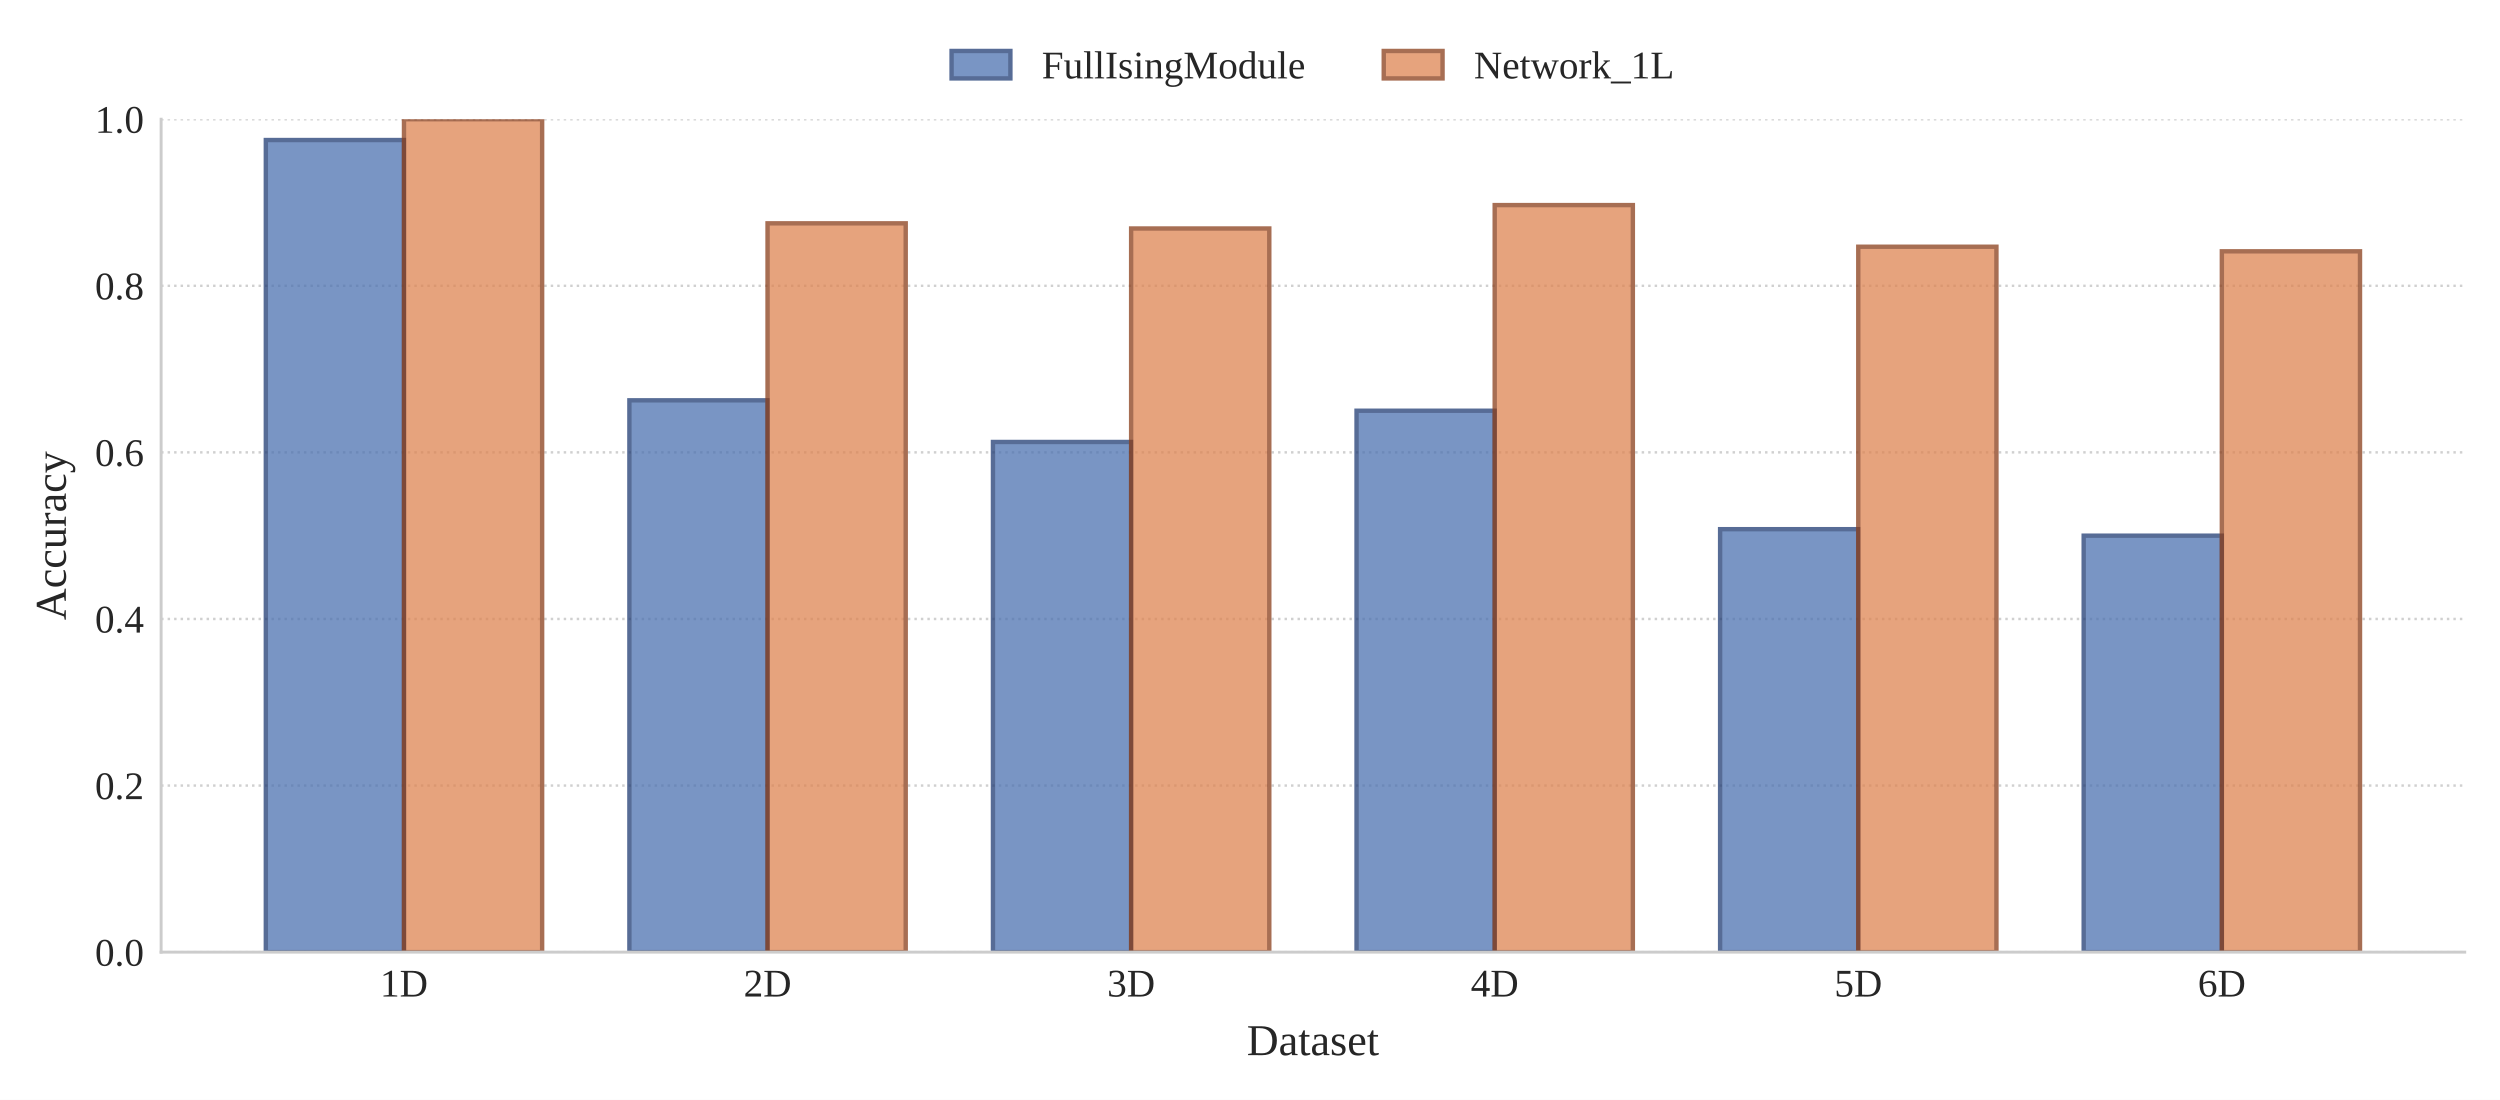
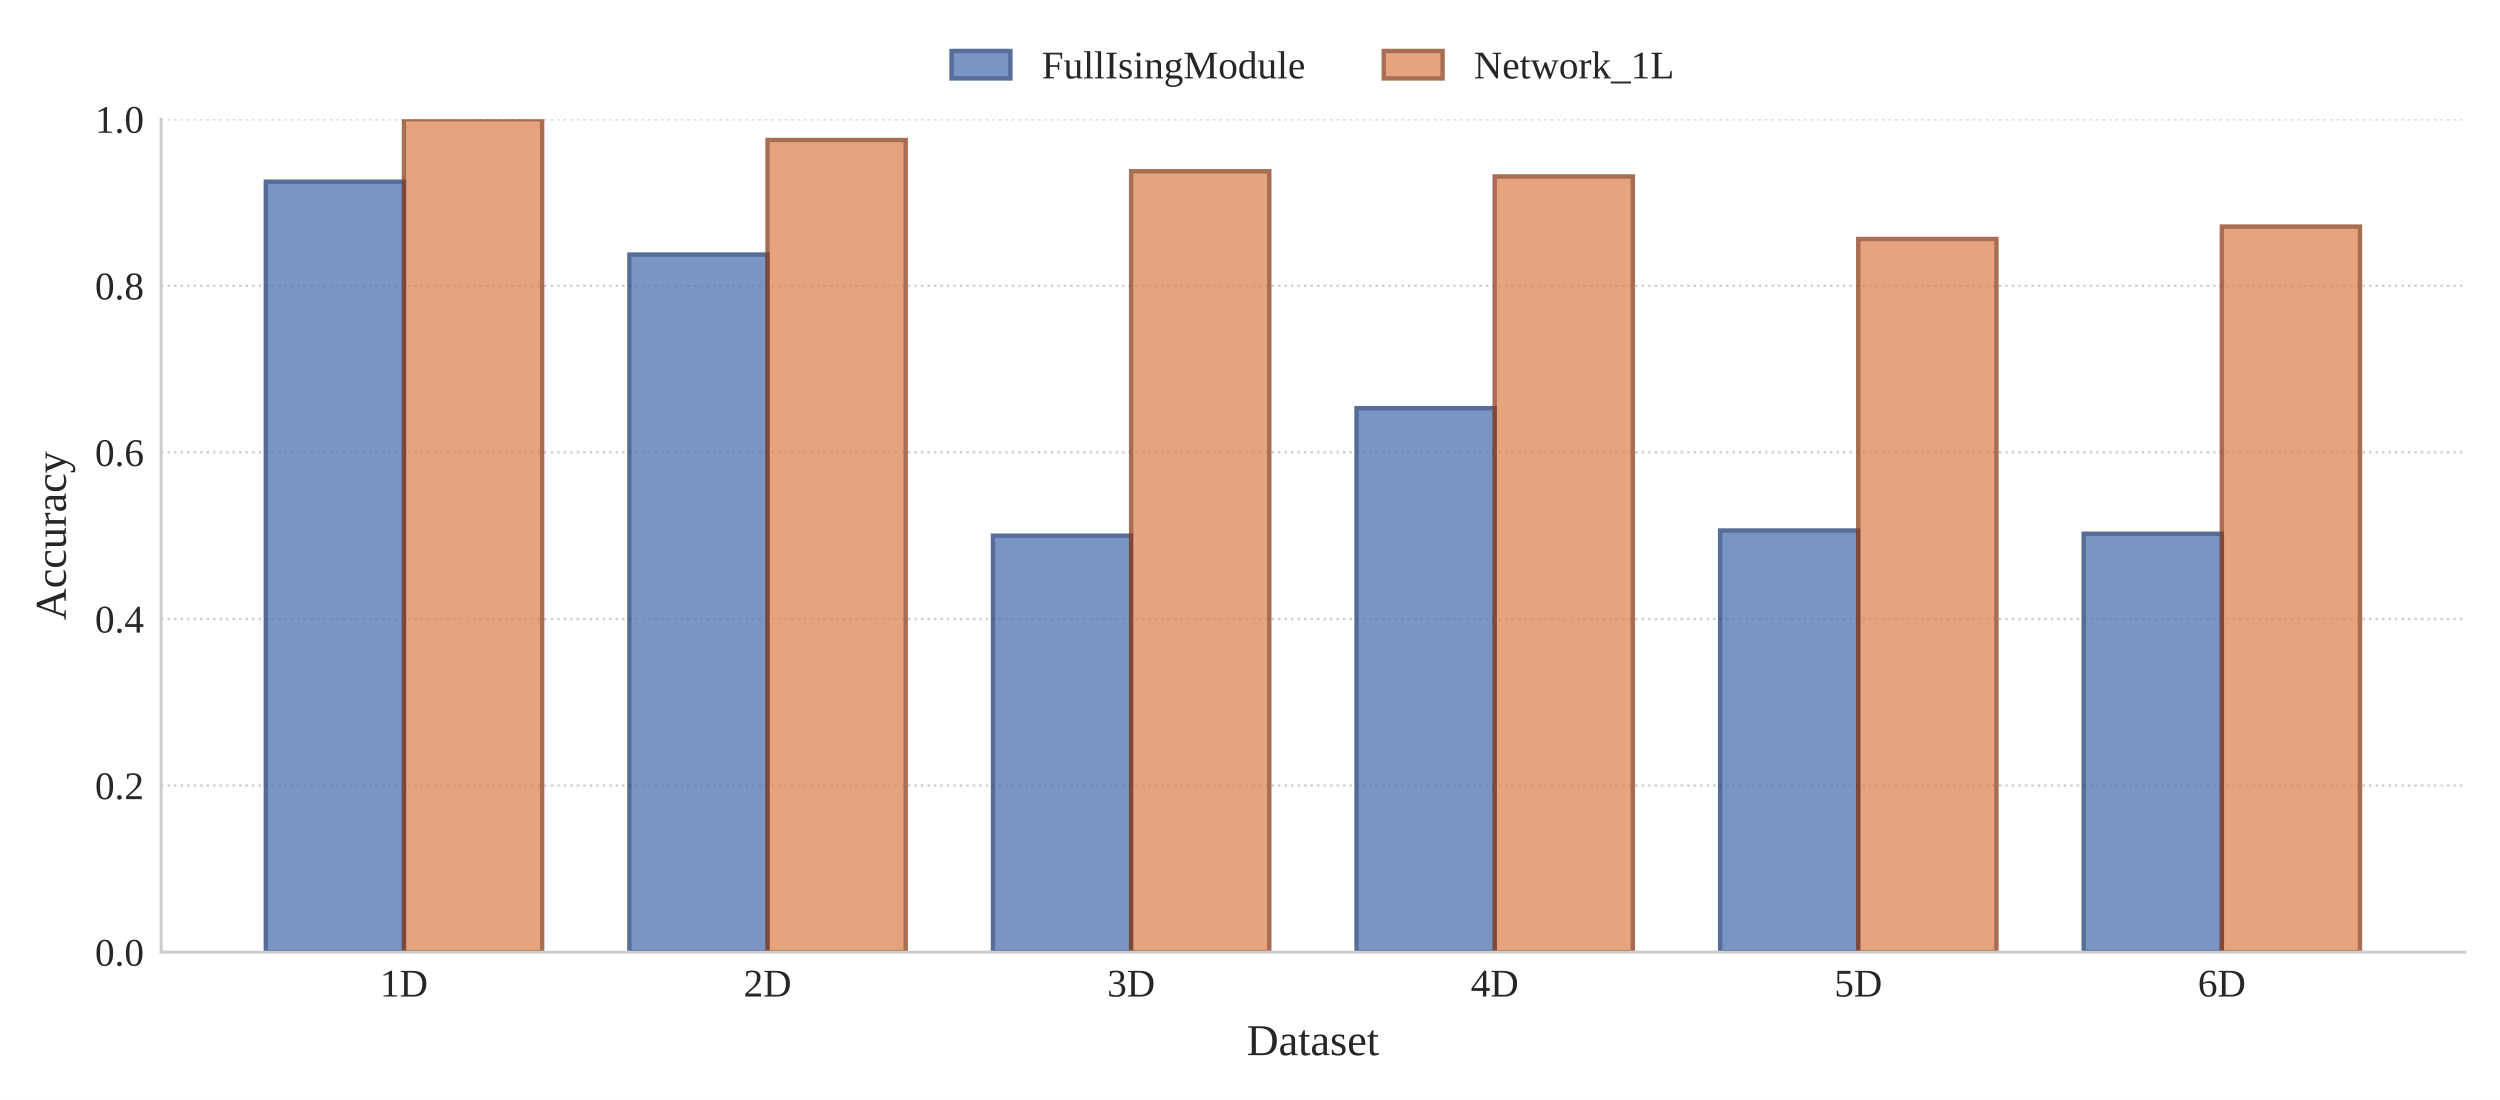
<svg xmlns="http://www.w3.org/2000/svg" width="510.115pt" height="224.42pt" viewBox="0 0 510.115 224.42" version="1.1">
  <defs>
    <style type="text/css">*{stroke-linejoin: round; stroke-linecap: butt}</style>
  </defs>
  <g id="figure_1">
    <g id="patch_1">
      <path d="M 0 224.42  L 510.115 224.42  L 510.115 0  L 0 0  z " style="fill: #ffffff" />
    </g>
    <g id="axes_1">
      <g id="patch_2">
        <path d="M 32.875 194.28  L 502.915 194.28  L 502.915 24.325  L 32.875 24.325  z " style="fill: #ffffff" />
      </g>
      <g id="matplotlib.axis_1">
        <g id="xtick_1">
          <g id="text_1">
            <text style="font-size: 8px; font-family: 'Times New Roman', 'CMU Serif', 'DejaVu Serif', serif; text-anchor: middle; fill: #262626" x="82.431" y="203.335" transform="rotate(-0 82.43052 203.3347)">1D</text>
          </g>
        </g>
        <g id="xtick_2">
          <g id="text_2">
            <text style="font-size: 8px; font-family: 'Times New Roman', 'CMU Serif', 'DejaVu Serif', serif; text-anchor: middle; fill: #262626" x="156.616" y="203.335" transform="rotate(-0 156.6161 203.3347)">2D</text>
          </g>
        </g>
        <g id="xtick_3">
          <g id="text_3">
            <text style="font-size: 8px; font-family: 'Times New Roman', 'CMU Serif', 'DejaVu Serif', serif; text-anchor: middle; fill: #262626" x="230.802" y="203.335" transform="rotate(-0 230.8017 203.3347)">3D</text>
          </g>
        </g>
        <g id="xtick_4">
          <g id="text_4">
            <text style="font-size: 8px; font-family: 'Times New Roman', 'CMU Serif', 'DejaVu Serif', serif; text-anchor: middle; fill: #262626" x="304.987" y="203.335" transform="rotate(-0 304.9873 203.3347)">4D</text>
          </g>
        </g>
        <g id="xtick_5">
          <g id="text_5">
            <text style="font-size: 8px; font-family: 'Times New Roman', 'CMU Serif', 'DejaVu Serif', serif; text-anchor: middle; fill: #262626" x="379.173" y="203.335" transform="rotate(-0 379.1729 203.3347)">5D</text>
          </g>
        </g>
        <g id="xtick_6">
          <g id="text_6">
            <text style="font-size: 8px; font-family: 'Times New Roman', 'CMU Serif', 'DejaVu Serif', serif; text-anchor: middle; fill: #262626" x="453.359" y="203.335" transform="rotate(-0 453.3585 203.3347)">6D</text>
          </g>
        </g>
        <g id="text_7">
          <text style="font-size: 9px; font-family: 'Times New Roman', 'CMU Serif', 'DejaVu Serif', serif; text-anchor: middle; fill: #262626" x="267.895" y="215.295" transform="rotate(-0 267.8945 215.2953)">Dataset</text>
        </g>
      </g>
      <g id="matplotlib.axis_2">
        <g id="ytick_1">
          <g id="line2d_1">
-             <path d="M 32.875 194.28  L 502.915 194.28  " clip-path="url(#p682871abb4)" style="fill: none; stroke-dasharray: 0.5,0.825; stroke-dashoffset: 0; stroke: #b0b0b0; stroke-opacity: 0.6; stroke-width: 0.5" />
+             <path d="M 32.875 194.28  L 502.915 194.28  " clip-path="url(#pcca166c621)" style="fill: none; stroke-dasharray: 0.5,0.825; stroke-dashoffset: 0; stroke: #b0b0b0; stroke-opacity: 0.6; stroke-width: 0.5" />
          </g>
          <g id="text_8">
            <text style="font-size: 8px; font-family: 'Times New Roman', 'CMU Serif', 'DejaVu Serif', serif; text-anchor: end; fill: #262626" x="29.375" y="197.057" transform="rotate(-0 29.37453 197.0572)">0.0</text>
          </g>
        </g>
        <g id="ytick_2">
          <g id="line2d_2">
-             <path d="M 32.875 160.289  L 502.915 160.289  " clip-path="url(#p682871abb4)" style="fill: none; stroke-dasharray: 0.5,0.825; stroke-dashoffset: 0; stroke: #b0b0b0; stroke-opacity: 0.6; stroke-width: 0.5" />
+             <path d="M 32.875 160.289  L 502.915 160.289  " clip-path="url(#pcca166c621)" style="fill: none; stroke-dasharray: 0.5,0.825; stroke-dashoffset: 0; stroke: #b0b0b0; stroke-opacity: 0.6; stroke-width: 0.5" />
          </g>
          <g id="text_9">
            <text style="font-size: 8px; font-family: 'Times New Roman', 'CMU Serif', 'DejaVu Serif', serif; text-anchor: end; fill: #262626" x="29.375" y="163.066" transform="rotate(-0 29.37453 163.0663)">0.2</text>
          </g>
        </g>
        <g id="ytick_3">
          <g id="line2d_3">
-             <path d="M 32.875 126.298  L 502.915 126.298  " clip-path="url(#p682871abb4)" style="fill: none; stroke-dasharray: 0.5,0.825; stroke-dashoffset: 0; stroke: #b0b0b0; stroke-opacity: 0.6; stroke-width: 0.5" />
+             <path d="M 32.875 126.298  L 502.915 126.298  " clip-path="url(#pcca166c621)" style="fill: none; stroke-dasharray: 0.5,0.825; stroke-dashoffset: 0; stroke: #b0b0b0; stroke-opacity: 0.6; stroke-width: 0.5" />
          </g>
          <g id="text_10">
            <text style="font-size: 8px; font-family: 'Times New Roman', 'CMU Serif', 'DejaVu Serif', serif; text-anchor: end; fill: #262626" x="29.375" y="129.075" transform="rotate(-0 29.37453 129.0754)">0.4</text>
          </g>
        </g>
        <g id="ytick_4">
          <g id="line2d_4">
-             <path d="M 32.875 92.307  L 502.915 92.307  " clip-path="url(#p682871abb4)" style="fill: none; stroke-dasharray: 0.5,0.825; stroke-dashoffset: 0; stroke: #b0b0b0; stroke-opacity: 0.6; stroke-width: 0.5" />
+             <path d="M 32.875 92.307  L 502.915 92.307  " clip-path="url(#pcca166c621)" style="fill: none; stroke-dasharray: 0.5,0.825; stroke-dashoffset: 0; stroke: #b0b0b0; stroke-opacity: 0.6; stroke-width: 0.5" />
          </g>
          <g id="text_11">
            <text style="font-size: 8px; font-family: 'Times New Roman', 'CMU Serif', 'DejaVu Serif', serif; text-anchor: end; fill: #262626" x="29.375" y="95.085" transform="rotate(-0 29.37453 95.08457)">0.6</text>
          </g>
        </g>
        <g id="ytick_5">
          <g id="line2d_5">
-             <path d="M 32.875 58.316  L 502.915 58.316  " clip-path="url(#p682871abb4)" style="fill: none; stroke-dasharray: 0.5,0.825; stroke-dashoffset: 0; stroke: #b0b0b0; stroke-opacity: 0.6; stroke-width: 0.5" />
+             <path d="M 32.875 58.316  L 502.915 58.316  " clip-path="url(#pcca166c621)" style="fill: none; stroke-dasharray: 0.5,0.825; stroke-dashoffset: 0; stroke: #b0b0b0; stroke-opacity: 0.6; stroke-width: 0.5" />
          </g>
          <g id="text_12">
            <text style="font-size: 8px; font-family: 'Times New Roman', 'CMU Serif', 'DejaVu Serif', serif; text-anchor: end; fill: #262626" x="29.375" y="61.094" transform="rotate(-0 29.37453 61.0937)">0.8</text>
          </g>
        </g>
        <g id="ytick_6">
          <g id="line2d_6">
-             <path d="M 32.875 24.325  L 502.915 24.325  " clip-path="url(#p682871abb4)" style="fill: none; stroke-dasharray: 0.5,0.825; stroke-dashoffset: 0; stroke: #b0b0b0; stroke-opacity: 0.6; stroke-width: 0.5" />
+             <path d="M 32.875 24.325  L 502.915 24.325  " clip-path="url(#pcca166c621)" style="fill: none; stroke-dasharray: 0.5,0.825; stroke-dashoffset: 0; stroke: #b0b0b0; stroke-opacity: 0.6; stroke-width: 0.5" />
          </g>
          <g id="text_13">
            <text style="font-size: 8px; font-family: 'Times New Roman', 'CMU Serif', 'DejaVu Serif', serif; text-anchor: end; fill: #262626" x="29.375" y="27.103" transform="rotate(-0 29.37453 27.10284)">1.0</text>
          </g>
        </g>
        <g id="text_14">
          <text style="font-size: 9px; font-family: 'Times New Roman', 'CMU Serif', 'DejaVu Serif', serif; text-anchor: middle; fill: #262626" x="13.432" y="109.303" transform="rotate(-90 13.4325 109.3025)">Accuracy</text>
        </g>
      </g>
      <g id="patch_3">
-         <path d="M 54.24 194.28  L 82.431 194.28  L 82.431 28.574  L 54.24 28.574  z " clip-path="url(#p682871abb4)" style="fill: #4c72b0; opacity: 0.75; stroke: #1f3b73; stroke-width: 0.9; stroke-linejoin: miter" />
+         <path d="M 54.24 194.28  L 82.431 194.28  L 82.431 37.072  L 54.24 37.072  z " clip-path="url(#pcca166c621)" style="fill: #4c72b0; opacity: 0.75; stroke: #1f3b73; stroke-width: 0.9; stroke-linejoin: miter" />
      </g>
      <g id="patch_4">
-         <path d="M 128.426 194.28  L 156.616 194.28  L 156.616 81.685  L 128.426 81.685  z " clip-path="url(#p682871abb4)" style="fill: #4c72b0; opacity: 0.75; stroke: #1f3b73; stroke-width: 0.9; stroke-linejoin: miter" />
+         <path d="M 128.426 194.28  L 156.616 194.28  L 156.616 51.943  L 128.426 51.943  z " clip-path="url(#pcca166c621)" style="fill: #4c72b0; opacity: 0.75; stroke: #1f3b73; stroke-width: 0.9; stroke-linejoin: miter" />
      </g>
      <g id="patch_5">
-         <path d="M 202.611 194.28  L 230.802 194.28  L 230.802 90.183  L 202.611 90.183  z " clip-path="url(#p682871abb4)" style="fill: #4c72b0; opacity: 0.75; stroke: #1f3b73; stroke-width: 0.9; stroke-linejoin: miter" />
+         <path d="M 202.611 194.28  L 230.802 194.28  L 230.802 109.303  L 202.611 109.303  z " clip-path="url(#pcca166c621)" style="fill: #4c72b0; opacity: 0.75; stroke: #1f3b73; stroke-width: 0.9; stroke-linejoin: miter" />
      </g>
      <g id="patch_6">
-         <path d="M 276.797 194.28  L 304.987 194.28  L 304.987 83.809  L 276.797 83.809  z " clip-path="url(#p682871abb4)" style="fill: #4c72b0; opacity: 0.75; stroke: #1f3b73; stroke-width: 0.9; stroke-linejoin: miter" />
+         <path d="M 276.797 194.28  L 304.987 194.28  L 304.987 83.282  L 276.797 83.282  z " clip-path="url(#pcca166c621)" style="fill: #4c72b0; opacity: 0.75; stroke: #1f3b73; stroke-width: 0.9; stroke-linejoin: miter" />
      </g>
      <g id="patch_7">
-         <path d="M 350.982 194.28  L 379.173 194.28  L 379.173 107.977  L 350.982 107.977  z " clip-path="url(#p682871abb4)" style="fill: #4c72b0; opacity: 0.75; stroke: #1f3b73; stroke-width: 0.9; stroke-linejoin: miter" />
+         <path d="M 350.982 194.28  L 379.173 194.28  L 379.173 108.249  L 350.982 108.249  z " clip-path="url(#pcca166c621)" style="fill: #4c72b0; opacity: 0.75; stroke: #1f3b73; stroke-width: 0.9; stroke-linejoin: miter" />
      </g>
      <g id="patch_8">
-         <path d="M 425.168 194.28  L 453.359 194.28  L 453.359 109.303  L 425.168 109.303  z " clip-path="url(#p682871abb4)" style="fill: #4c72b0; opacity: 0.75; stroke: #1f3b73; stroke-width: 0.9; stroke-linejoin: miter" />
+         <path d="M 425.168 194.28  L 453.359 194.28  L 453.359 108.912  L 425.168 108.912  z " clip-path="url(#pcca166c621)" style="fill: #4c72b0; opacity: 0.75; stroke: #1f3b73; stroke-width: 0.9; stroke-linejoin: miter" />
      </g>
      <g id="patch_9">
-         <path d="M 82.431 194.28  L 110.621 194.28  L 110.621 24.325  L 82.431 24.325  z " clip-path="url(#p682871abb4)" style="fill: #dd8452; opacity: 0.75; stroke: #8a3d1a; stroke-width: 0.9; stroke-linejoin: miter" />
+         <path d="M 82.431 194.28  L 110.621 194.28  L 110.621 24.325  L 82.431 24.325  z " clip-path="url(#pcca166c621)" style="fill: #dd8452; opacity: 0.75; stroke: #8a3d1a; stroke-width: 0.9; stroke-linejoin: miter" />
      </g>
      <g id="patch_10">
-         <path d="M 156.616 194.28  L 184.807 194.28  L 184.807 45.57  L 156.616 45.57  z " clip-path="url(#p682871abb4)" style="fill: #dd8452; opacity: 0.75; stroke: #8a3d1a; stroke-width: 0.9; stroke-linejoin: miter" />
+         <path d="M 156.616 194.28  L 184.807 194.28  L 184.807 28.574  L 156.616 28.574  z " clip-path="url(#pcca166c621)" style="fill: #dd8452; opacity: 0.75; stroke: #8a3d1a; stroke-width: 0.9; stroke-linejoin: miter" />
      </g>
      <g id="patch_11">
-         <path d="M 230.802 194.28  L 258.992 194.28  L 258.992 46.623  L 230.802 46.623  z " clip-path="url(#p682871abb4)" style="fill: #dd8452; opacity: 0.75; stroke: #8a3d1a; stroke-width: 0.9; stroke-linejoin: miter" />
+         <path d="M 230.802 194.28  L 258.992 194.28  L 258.992 34.947  L 230.802 34.947  z " clip-path="url(#pcca166c621)" style="fill: #dd8452; opacity: 0.75; stroke: #8a3d1a; stroke-width: 0.9; stroke-linejoin: miter" />
      </g>
      <g id="patch_12">
-         <path d="M 304.987 194.28  L 333.178 194.28  L 333.178 41.848  L 304.987 41.848  z " clip-path="url(#p682871abb4)" style="fill: #dd8452; opacity: 0.75; stroke: #8a3d1a; stroke-width: 0.9; stroke-linejoin: miter" />
+         <path d="M 304.987 194.28  L 333.178 194.28  L 333.178 36.001  L 304.987 36.001  z " clip-path="url(#pcca166c621)" style="fill: #dd8452; opacity: 0.75; stroke: #8a3d1a; stroke-width: 0.9; stroke-linejoin: miter" />
      </g>
      <g id="patch_13">
-         <path d="M 379.173 194.28  L 407.363 194.28  L 407.363 50.345  L 379.173 50.345  z " clip-path="url(#p682871abb4)" style="fill: #dd8452; opacity: 0.75; stroke: #8a3d1a; stroke-width: 0.9; stroke-linejoin: miter" />
+         <path d="M 379.173 194.28  L 407.363 194.28  L 407.363 48.765  L 379.173 48.765  z " clip-path="url(#pcca166c621)" style="fill: #dd8452; opacity: 0.75; stroke: #8a3d1a; stroke-width: 0.9; stroke-linejoin: miter" />
      </g>
      <g id="patch_14">
-         <path d="M 453.359 194.28  L 481.549 194.28  L 481.549 51.28  L 453.359 51.28  z " clip-path="url(#p682871abb4)" style="fill: #dd8452; opacity: 0.75; stroke: #8a3d1a; stroke-width: 0.9; stroke-linejoin: miter" />
+         <path d="M 453.359 194.28  L 481.549 194.28  L 481.549 46.232  L 453.359 46.232  z " clip-path="url(#pcca166c621)" style="fill: #dd8452; opacity: 0.75; stroke: #8a3d1a; stroke-width: 0.9; stroke-linejoin: miter" />
      </g>
      <g id="patch_15">
        <path d="M 32.875 194.28  L 32.875 24.325  " style="fill: none; stroke: #cccccc; stroke-width: 0.6; stroke-linejoin: miter; stroke-linecap: square" />
      </g>
      <g id="patch_16">
        <path d="M 32.875 194.28  L 502.915 194.28  " style="fill: none; stroke: #cccccc; stroke-width: 0.6; stroke-linejoin: miter; stroke-linecap: square" />
      </g>
      <g id="legend_1">
        <g id="patch_17">
          <path d="M 194.165 16  L 206.165 16  L 206.165 10.4  L 194.165 10.4  z " style="fill: #4c72b0; opacity: 0.75; stroke: #1f3b73; stroke-width: 0.9; stroke-linejoin: miter" />
        </g>
        <g id="text_15">
          <text style="font-size: 8px; font-family: 'Times New Roman', 'CMU Serif', 'DejaVu Serif', serif; text-anchor: start; fill: #262626" x="212.565" y="16" transform="rotate(-0 212.5645 16)">FullIsingModule</text>
        </g>
        <g id="patch_18">
          <path d="M 282.346 16  L 294.346 16  L 294.346 10.4  L 282.346 10.4  z " style="fill: #dd8452; opacity: 0.75; stroke: #8a3d1a; stroke-width: 0.9; stroke-linejoin: miter" />
        </g>
        <g id="text_16">
          <text style="font-size: 8px; font-family: 'Times New Roman', 'CMU Serif', 'DejaVu Serif', serif; text-anchor: start; fill: #262626" x="300.746" y="16" transform="rotate(-0 300.7458 16)">Network_1L</text>
        </g>
      </g>
    </g>
  </g>
  <defs>
-     <clipPath id="p682871abb4">
+     <clipPath id="pcca166c621">
      <rect x="32.875" y="24.325" width="470.04" height="169.954" />
    </clipPath>
  </defs>
</svg>
